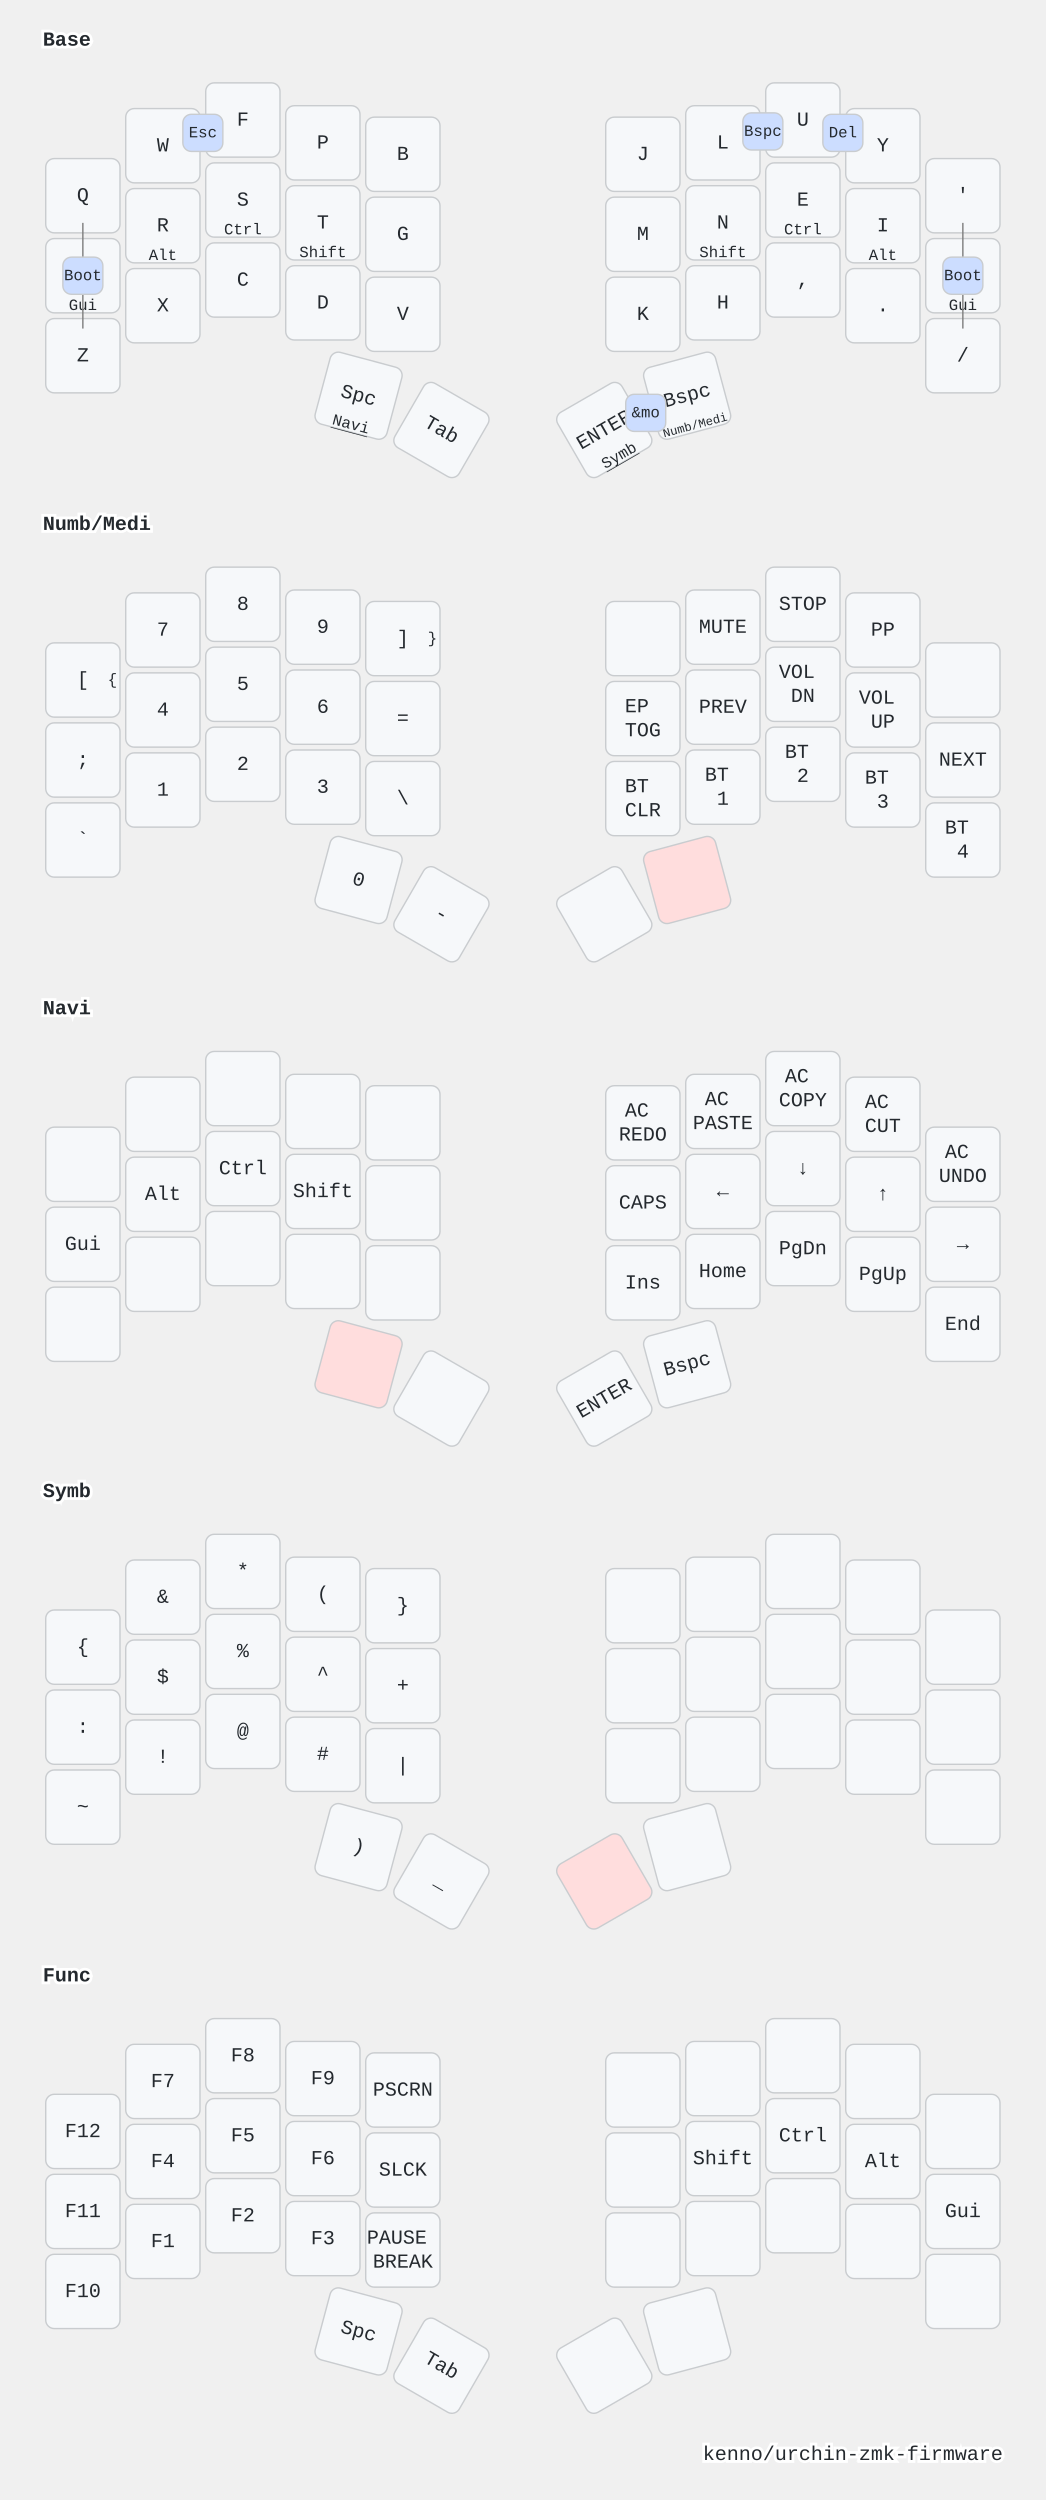
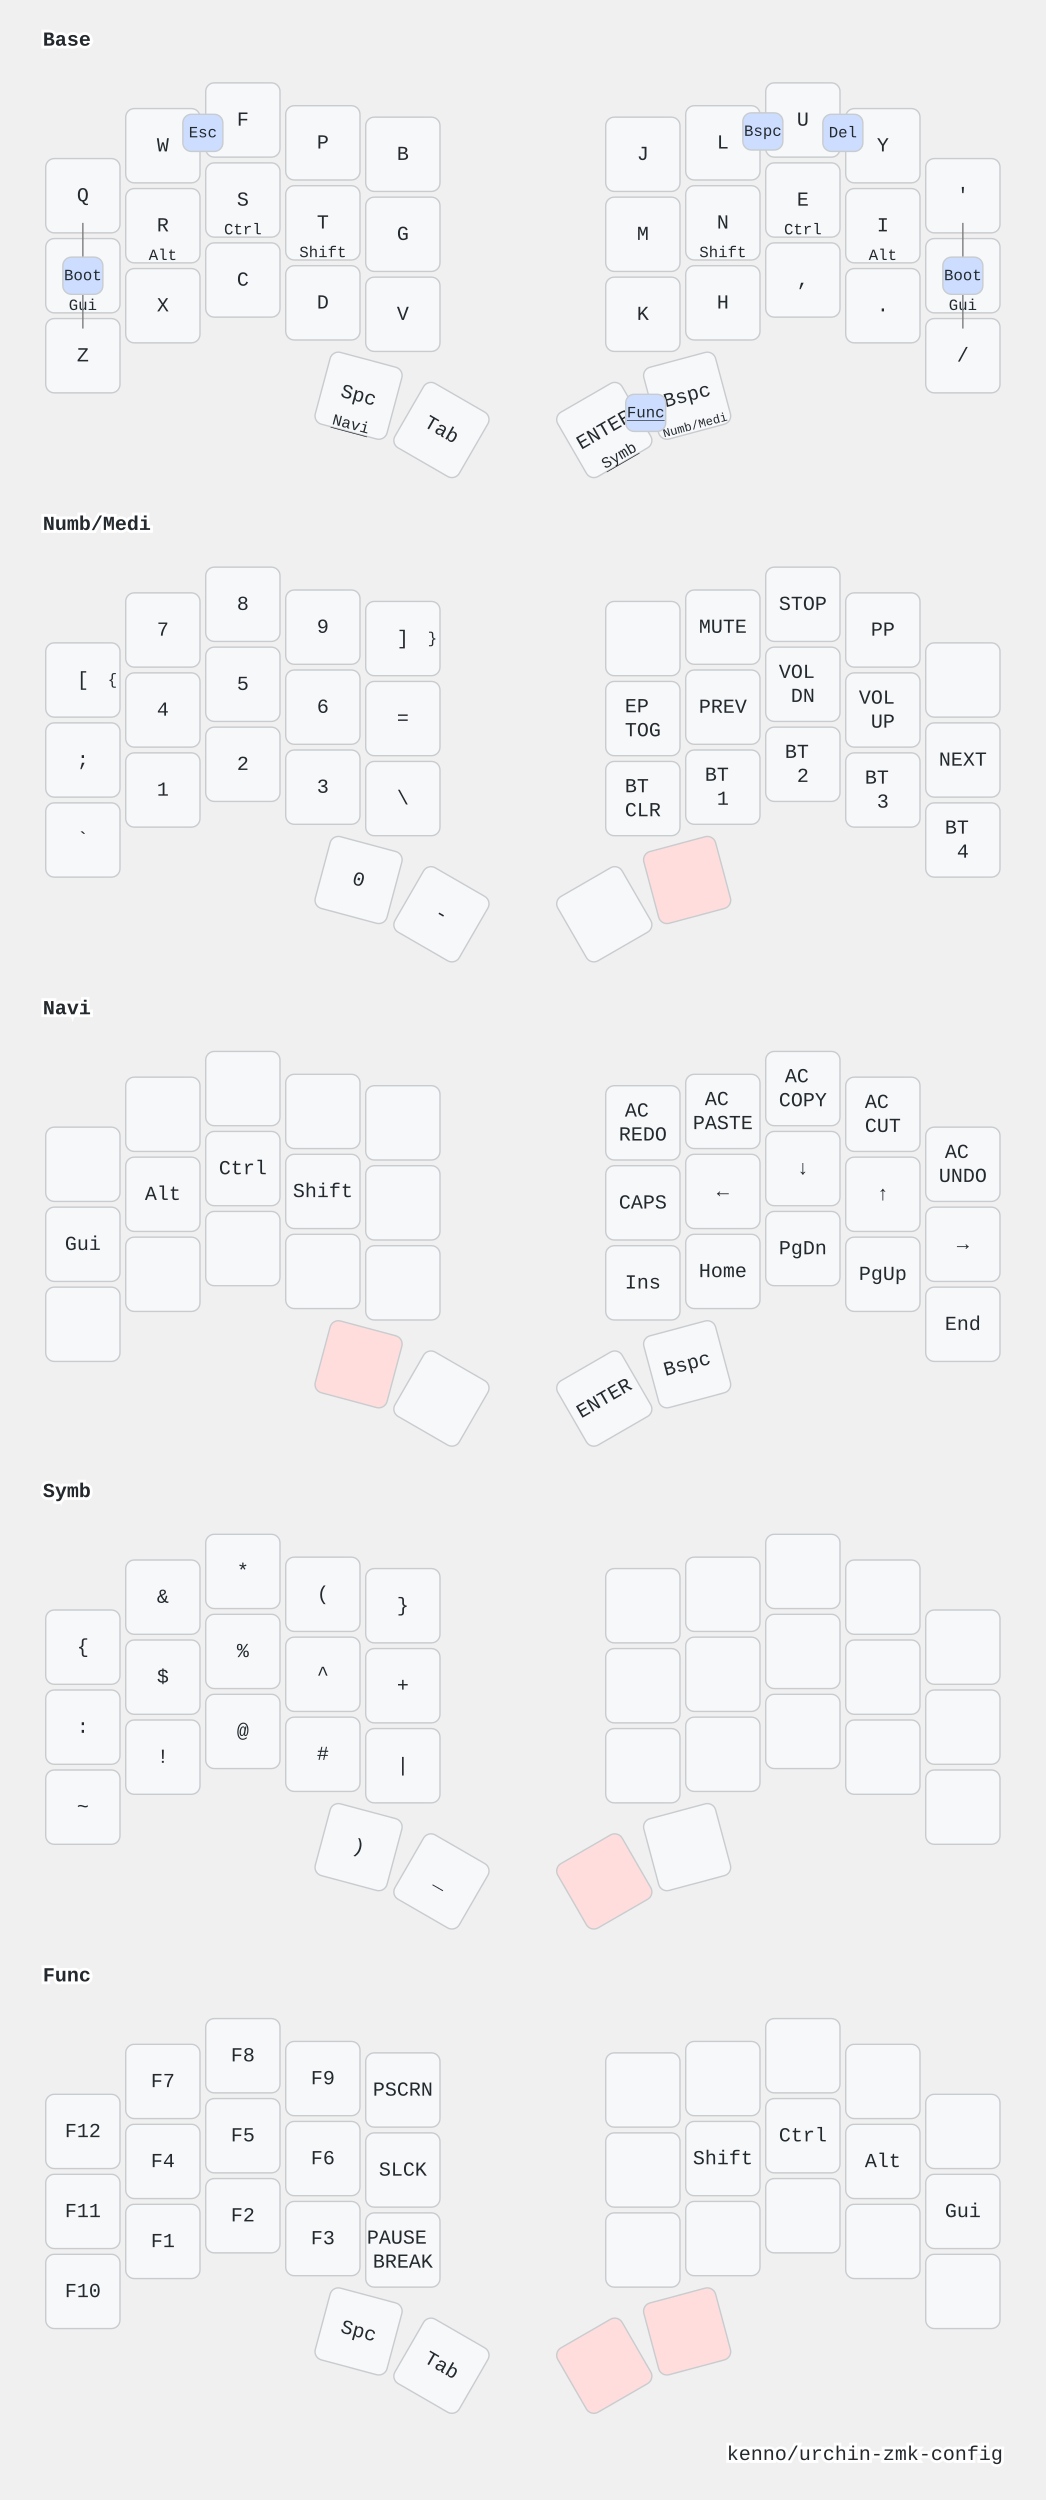
<svg xmlns="http://www.w3.org/2000/svg" width="732" height="1750" viewBox="0 0 732 1750" class="keymap">
  <style>/* inherit to force styles through use tags */
svg path {
    fill: inherit;
}

/* font and background color specifications */
svg.keymap {
    font-family: SFMono-Regular,Consolas,Liberation Mono,Menlo,monospace;
    font-size: 14px;
    font-kerning: normal;
    text-rendering: optimizeLegibility;
    fill: #24292e;
}

/* default key styling */
rect.key {
    fill: #f6f8fa;
}

rect.key, rect.combo {
    stroke: #c9cccf;
    stroke-width: 1;
}

/* default key side styling, only used is draw_key_sides is set */
rect.side {
    filter: brightness(90%);
}

/* color accent for combo boxes */
rect.combo, rect.combo-separate {
    fill: #cdf;
}

/* color accent for held keys */
rect.held, rect.combo.held {
    fill: #fdd;
}

/* color accent for ghost (optional) keys */
rect.ghost, rect.combo.ghost {
    stroke-dasharray: 4, 4;
    stroke-width: 2;
}

text {
    text-anchor: middle;
    dominant-baseline: middle;
}

/* styling for layer labels */
text.label {
    font-weight: bold;
    text-anchor: start;
    stroke: white;
    stroke-width: 4;
    paint-order: stroke;
}

/* styling for optional footer */
text.footer {
    text-anchor: end;
    dominant-baseline: auto;
    stroke: white;
    stroke-width: 4;
    paint-order: stroke;
}

/* styling for combo tap, and key non-tap label text */
text.combo, text.hold, text.shifted, text.left, text.right {
    font-size: 11px;
}

text.hold {
    text-anchor: middle;
    dominant-baseline: auto;
}

text.shifted {
    text-anchor: middle;
    dominant-baseline: hanging;
}

text.left {
    text-anchor: start;
}

text.right {
    text-anchor: end;
}

text.layer-activator {
    text-decoration: underline;
}

/* styling for hold/shifted label text in combo box */
text.combo.hold, text.combo.shifted, text.combo.left, text.combo.right {
    font-size: 8px;
}

/* lighter symbol for transparent keys */
text.trans {
    fill: #7b7e81;
}

/* styling for combo dendrons */
path.combo {
    stroke-width: 1;
    stroke: gray;
    fill: none;
}

/* Start Tabler Icons Cleanup */
/* cannot use height/width with glyphs */
.icon-tabler &gt; path {
    fill: inherit;
    stroke: inherit;
    stroke-width: 2;
}
/* hide tabler's default box */
.icon-tabler &gt; path[stroke="none"][fill="none"] {
    visibility: hidden;
}
/* End Tabler Icons Cleanup */

@media (prefers-color-scheme: dark) {
svg.keymap { fill: #d1d6db; }
rect.key { fill: #3f4750; }
rect.key, rect.combo { stroke: #60666c; }
rect.combo, rect.combo-separate { fill: #1f3d7a; }
rect.held, rect.combo.held { fill: #854747; }
text.label, text.footer { stroke: black; }
text.trans { fill: #7e8184; }
path.combo { stroke: #7f7f7f; }

}</style>
  <g transform="translate(30, 0)" class="layer-Base">
    <text x="0" y="28" class="label" id="Base">Base</text>
    <g transform="translate(0, 56)">
      <g transform="translate(28, 81)" class="key keypos-0">
        <rect rx="6" ry="6" x="-26" y="-26" width="52" height="52" class="key" />
        <text x="0" y="0" class="key tap">Q</text>
      </g>
      <g transform="translate(84, 46)" class="key keypos-1">
        <rect rx="6" ry="6" x="-26" y="-26" width="52" height="52" class="key" />
        <text x="0" y="0" class="key tap">W</text>
      </g>
      <g transform="translate(140, 28)" class="key keypos-2">
        <rect rx="6" ry="6" x="-26" y="-26" width="52" height="52" class="key" />
        <text x="0" y="0" class="key tap">F</text>
      </g>
      <g transform="translate(196, 44)" class="key keypos-3">
        <rect rx="6" ry="6" x="-26" y="-26" width="52" height="52" class="key" />
        <text x="0" y="0" class="key tap">P</text>
      </g>
      <g transform="translate(252, 52)" class="key keypos-4">
        <rect rx="6" ry="6" x="-26" y="-26" width="52" height="52" class="key" />
        <text x="0" y="0" class="key tap">B</text>
      </g>
      <g transform="translate(420, 52)" class="key keypos-5">
        <rect rx="6" ry="6" x="-26" y="-26" width="52" height="52" class="key" />
        <text x="0" y="0" class="key tap">J</text>
      </g>
      <g transform="translate(476, 44)" class="key keypos-6">
        <rect rx="6" ry="6" x="-26" y="-26" width="52" height="52" class="key" />
        <text x="0" y="0" class="key tap">L</text>
      </g>
      <g transform="translate(532, 28)" class="key keypos-7">
        <rect rx="6" ry="6" x="-26" y="-26" width="52" height="52" class="key" />
        <text x="0" y="0" class="key tap">U</text>
      </g>
      <g transform="translate(588, 46)" class="key keypos-8">
        <rect rx="6" ry="6" x="-26" y="-26" width="52" height="52" class="key" />
        <text x="0" y="0" class="key tap">Y</text>
      </g>
      <g transform="translate(644, 81)" class="key keypos-9">
        <rect rx="6" ry="6" x="-26" y="-26" width="52" height="52" class="key" />
        <text x="0" y="0" class="key tap">'</text>
      </g>
      <g transform="translate(28, 137)" class="key keypos-10">
        <rect rx="6" ry="6" x="-26" y="-26" width="52" height="52" class="key" />
        <text x="0" y="0" class="key tap">A</text>
        <text x="0" y="24" class="key hold">Gui</text>
      </g>
      <g transform="translate(84, 102)" class="key keypos-11">
        <rect rx="6" ry="6" x="-26" y="-26" width="52" height="52" class="key" />
        <text x="0" y="0" class="key tap">R</text>
        <text x="0" y="24" class="key hold">Alt</text>
      </g>
      <g transform="translate(140, 84)" class="key keypos-12">
        <rect rx="6" ry="6" x="-26" y="-26" width="52" height="52" class="key" />
        <text x="0" y="0" class="key tap">S</text>
        <text x="0" y="24" class="key hold">Ctrl</text>
      </g>
      <g transform="translate(196, 100)" class="key keypos-13">
        <rect rx="6" ry="6" x="-26" y="-26" width="52" height="52" class="key" />
        <text x="0" y="0" class="key tap">T</text>
        <text x="0" y="24" class="key hold">Shift</text>
      </g>
      <g transform="translate(252, 108)" class="key keypos-14">
        <rect rx="6" ry="6" x="-26" y="-26" width="52" height="52" class="key" />
        <text x="0" y="0" class="key tap">G</text>
      </g>
      <g transform="translate(420, 108)" class="key keypos-15">
        <rect rx="6" ry="6" x="-26" y="-26" width="52" height="52" class="key" />
        <text x="0" y="0" class="key tap">M</text>
      </g>
      <g transform="translate(476, 100)" class="key keypos-16">
        <rect rx="6" ry="6" x="-26" y="-26" width="52" height="52" class="key" />
        <text x="0" y="0" class="key tap">N</text>
        <text x="0" y="24" class="key hold">Shift</text>
      </g>
      <g transform="translate(532, 84)" class="key keypos-17">
        <rect rx="6" ry="6" x="-26" y="-26" width="52" height="52" class="key" />
        <text x="0" y="0" class="key tap">E</text>
        <text x="0" y="24" class="key hold">Ctrl</text>
      </g>
      <g transform="translate(588, 102)" class="key keypos-18">
        <rect rx="6" ry="6" x="-26" y="-26" width="52" height="52" class="key" />
        <text x="0" y="0" class="key tap">I</text>
        <text x="0" y="24" class="key hold">Alt</text>
      </g>
      <g transform="translate(644, 137)" class="key keypos-19">
        <rect rx="6" ry="6" x="-26" y="-26" width="52" height="52" class="key" />
        <text x="0" y="0" class="key tap">O</text>
        <text x="0" y="24" class="key hold">Gui</text>
      </g>
      <g transform="translate(28, 193)" class="key keypos-20">
        <rect rx="6" ry="6" x="-26" y="-26" width="52" height="52" class="key" />
        <text x="0" y="0" class="key tap">Z</text>
      </g>
      <g transform="translate(84, 158)" class="key keypos-21">
        <rect rx="6" ry="6" x="-26" y="-26" width="52" height="52" class="key" />
        <text x="0" y="0" class="key tap">X</text>
      </g>
      <g transform="translate(140, 140)" class="key keypos-22">
        <rect rx="6" ry="6" x="-26" y="-26" width="52" height="52" class="key" />
        <text x="0" y="0" class="key tap">C</text>
      </g>
      <g transform="translate(196, 156)" class="key keypos-23">
        <rect rx="6" ry="6" x="-26" y="-26" width="52" height="52" class="key" />
        <text x="0" y="0" class="key tap">D</text>
      </g>
      <g transform="translate(252, 164)" class="key keypos-24">
        <rect rx="6" ry="6" x="-26" y="-26" width="52" height="52" class="key" />
        <text x="0" y="0" class="key tap">V</text>
      </g>
      <g transform="translate(420, 164)" class="key keypos-25">
        <rect rx="6" ry="6" x="-26" y="-26" width="52" height="52" class="key" />
        <text x="0" y="0" class="key tap">K</text>
      </g>
      <g transform="translate(476, 156)" class="key keypos-26">
        <rect rx="6" ry="6" x="-26" y="-26" width="52" height="52" class="key" />
        <text x="0" y="0" class="key tap">H</text>
      </g>
      <g transform="translate(532, 140)" class="key keypos-27">
        <rect rx="6" ry="6" x="-26" y="-26" width="52" height="52" class="key" />
        <text x="0" y="0" class="key tap">,</text>
      </g>
      <g transform="translate(588, 158)" class="key keypos-28">
        <rect rx="6" ry="6" x="-26" y="-26" width="52" height="52" class="key" />
        <text x="0" y="0" class="key tap">.</text>
      </g>
      <g transform="translate(644, 193)" class="key keypos-29">
        <rect rx="6" ry="6" x="-26" y="-26" width="52" height="52" class="key" />
        <text x="0" y="0" class="key tap">/</text>
      </g>
      <g transform="translate(221, 221) rotate(15.0)" class="key keypos-30">
        <rect rx="6" ry="6" x="-26" y="-26" width="52" height="52" class="key" />
        <text x="0" y="0" class="key tap">Spc</text>
        <a href="#Navi">
          <text x="0" y="24" class="key hold layer-activator">Navi</text>
        </a>
      </g>
      <g transform="translate(279, 245) rotate(30.0)" class="key keypos-31">
        <rect rx="6" ry="6" x="-26" y="-26" width="52" height="52" class="key" />
        <text x="0" y="0" class="key tap">Tab</text>
      </g>
      <g transform="translate(393, 245) rotate(-30.0)" class="key keypos-32">
        <rect rx="6" ry="6" x="-26" y="-26" width="52" height="52" class="key" />
        <text x="0" y="0" class="key tap">ENTER</text>
        <a href="#Symb">
          <text x="0" y="24" class="key hold layer-activator">Symb</text>
        </a>
      </g>
      <g transform="translate(451, 221) rotate(-15.0)" class="key keypos-33">
        <rect rx="6" ry="6" x="-26" y="-26" width="52" height="52" class="key" />
        <text x="0" y="0" class="key tap">Bspc</text>
        <a href="#NumbMedi">
          <text x="0" y="24" class="key hold layer-activator">
            <tspan style="font-size: 78%">Numb/Medi</tspan>
          </text>
        </a>
      </g>
      <g class="combo combopos-0">
        <rect rx="6" ry="6" x="98" y="24" width="28" height="26" class="combo" />
        <text x="112" y="37" class="combo tap">Esc</text>
      </g>
      <g class="combo combopos-1">
        <rect rx="6" ry="6" x="490" y="23" width="28" height="26" class="combo" />
        <text x="504" y="36" class="combo tap">Bspc</text>
      </g>
      <g class="combo combopos-2">
        <rect rx="6" ry="6" x="546" y="24" width="28" height="26" class="combo" />
        <text x="560" y="37" class="combo tap">Del</text>
      </g>
      <g class="combo combopos-3">
        <path d="M28,137 l0,-37" class="combo" />
        <path d="M28,137 l0,37" class="combo" />
        <rect rx="6" ry="6" x="14" y="124" width="28" height="26" class="combo" />
        <text x="28" y="137" class="combo tap">Boot</text>
      </g>
      <g class="combo combopos-4">
        <path d="M644,137 l0,-37" class="combo" />
        <path d="M644,137 l0,37" class="combo" />
        <rect rx="6" ry="6" x="630" y="124" width="28" height="26" class="combo" />
        <text x="644" y="137" class="combo tap">Boot</text>
      </g>
      <g class="combo combopos-5">
        <rect rx="6" ry="6" x="408" y="220" width="28" height="26" class="combo" />
-         <text x="422" y="233" class="combo tap">&amp;mo</text>
+         <a href="#Func">
+           <text x="422" y="233" class="combo tap layer-activator">Func</text>
+         </a>
      </g>
    </g>
  </g>
  <g transform="translate(30, 339)" class="layer-Numb/Medi">
    <text x="0" y="28" class="label" id="NumbMedi">Numb/Medi</text>
    <g transform="translate(0, 56)">
      <g transform="translate(28, 81)" class="key keypos-0">
        <rect rx="6" ry="6" x="-26" y="-26" width="52" height="52" class="key" />
        <text x="0" y="0" class="key tap">[</text>
        <text x="24" y="0" class="key right">{</text>
      </g>
      <g transform="translate(84, 46)" class="key keypos-1">
        <rect rx="6" ry="6" x="-26" y="-26" width="52" height="52" class="key" />
        <text x="0" y="0" class="key tap">7</text>
      </g>
      <g transform="translate(140, 28)" class="key keypos-2">
        <rect rx="6" ry="6" x="-26" y="-26" width="52" height="52" class="key" />
        <text x="0" y="0" class="key tap">8</text>
      </g>
      <g transform="translate(196, 44)" class="key keypos-3">
        <rect rx="6" ry="6" x="-26" y="-26" width="52" height="52" class="key" />
        <text x="0" y="0" class="key tap">9</text>
      </g>
      <g transform="translate(252, 52)" class="key keypos-4">
        <rect rx="6" ry="6" x="-26" y="-26" width="52" height="52" class="key" />
        <text x="0" y="0" class="key tap">]</text>
        <text x="24" y="0" class="key right">}</text>
      </g>
      <g transform="translate(420, 52)" class="key trans keypos-5">
        <rect rx="6" ry="6" x="-26" y="-26" width="52" height="52" class="key trans" />
      </g>
      <g transform="translate(476, 44)" class="key keypos-6">
        <rect rx="6" ry="6" x="-26" y="-26" width="52" height="52" class="key" />
        <text x="0" y="0" class="key tap">MUTE</text>
      </g>
      <g transform="translate(532, 28)" class="key keypos-7">
        <rect rx="6" ry="6" x="-26" y="-26" width="52" height="52" class="key" />
        <text x="0" y="0" class="key tap">STOP</text>
      </g>
      <g transform="translate(588, 46)" class="key keypos-8">
        <rect rx="6" ry="6" x="-26" y="-26" width="52" height="52" class="key" />
        <text x="0" y="0" class="key tap">PP</text>
      </g>
      <g transform="translate(644, 81)" class="key trans keypos-9">
        <rect rx="6" ry="6" x="-26" y="-26" width="52" height="52" class="key trans" />
      </g>
      <g transform="translate(28, 137)" class="key keypos-10">
        <rect rx="6" ry="6" x="-26" y="-26" width="52" height="52" class="key" />
        <text x="0" y="0" class="key tap">;</text>
      </g>
      <g transform="translate(84, 102)" class="key keypos-11">
        <rect rx="6" ry="6" x="-26" y="-26" width="52" height="52" class="key" />
        <text x="0" y="0" class="key tap">4</text>
      </g>
      <g transform="translate(140, 84)" class="key keypos-12">
        <rect rx="6" ry="6" x="-26" y="-26" width="52" height="52" class="key" />
        <text x="0" y="0" class="key tap">5</text>
      </g>
      <g transform="translate(196, 100)" class="key keypos-13">
        <rect rx="6" ry="6" x="-26" y="-26" width="52" height="52" class="key" />
        <text x="0" y="0" class="key tap">6</text>
      </g>
      <g transform="translate(252, 108)" class="key keypos-14">
        <rect rx="6" ry="6" x="-26" y="-26" width="52" height="52" class="key" />
        <text x="0" y="0" class="key tap">=</text>
      </g>
      <g transform="translate(420, 108)" class="key keypos-15">
        <rect rx="6" ry="6" x="-26" y="-26" width="52" height="52" class="key" />
        <text x="0" y="0" class="key tap">
          <tspan x="0" dy="-0.6em">EP</tspan>
          <tspan x="0" dy="1.2em">TOG</tspan>
        </text>
      </g>
      <g transform="translate(476, 100)" class="key keypos-16">
        <rect rx="6" ry="6" x="-26" y="-26" width="52" height="52" class="key" />
        <text x="0" y="0" class="key tap">PREV</text>
      </g>
      <g transform="translate(532, 84)" class="key keypos-17">
        <rect rx="6" ry="6" x="-26" y="-26" width="52" height="52" class="key" />
        <text x="0" y="0" class="key tap">
          <tspan x="0" dy="-0.6em">VOL</tspan>
          <tspan x="0" dy="1.2em">DN</tspan>
        </text>
      </g>
      <g transform="translate(588, 102)" class="key keypos-18">
        <rect rx="6" ry="6" x="-26" y="-26" width="52" height="52" class="key" />
        <text x="0" y="0" class="key tap">
          <tspan x="0" dy="-0.6em">VOL</tspan>
          <tspan x="0" dy="1.2em">UP</tspan>
        </text>
      </g>
      <g transform="translate(644, 137)" class="key keypos-19">
        <rect rx="6" ry="6" x="-26" y="-26" width="52" height="52" class="key" />
        <text x="0" y="0" class="key tap">NEXT</text>
      </g>
      <g transform="translate(28, 193)" class="key keypos-20">
        <rect rx="6" ry="6" x="-26" y="-26" width="52" height="52" class="key" />
        <text x="0" y="0" class="key tap">`</text>
      </g>
      <g transform="translate(84, 158)" class="key keypos-21">
        <rect rx="6" ry="6" x="-26" y="-26" width="52" height="52" class="key" />
        <text x="0" y="0" class="key tap">1</text>
      </g>
      <g transform="translate(140, 140)" class="key keypos-22">
        <rect rx="6" ry="6" x="-26" y="-26" width="52" height="52" class="key" />
        <text x="0" y="0" class="key tap">2</text>
      </g>
      <g transform="translate(196, 156)" class="key keypos-23">
        <rect rx="6" ry="6" x="-26" y="-26" width="52" height="52" class="key" />
        <text x="0" y="0" class="key tap">3</text>
      </g>
      <g transform="translate(252, 164)" class="key keypos-24">
        <rect rx="6" ry="6" x="-26" y="-26" width="52" height="52" class="key" />
        <text x="0" y="0" class="key tap">\</text>
      </g>
      <g transform="translate(420, 164)" class="key keypos-25">
        <rect rx="6" ry="6" x="-26" y="-26" width="52" height="52" class="key" />
        <text x="0" y="0" class="key tap">
          <tspan x="0" dy="-0.6em">BT</tspan>
          <tspan x="0" dy="1.2em">CLR</tspan>
        </text>
      </g>
      <g transform="translate(476, 156)" class="key keypos-26">
        <rect rx="6" ry="6" x="-26" y="-26" width="52" height="52" class="key" />
        <text x="0" y="0" class="key tap">
          <tspan x="0" dy="-0.6em">BT</tspan>
          <tspan x="0" dy="1.2em">1</tspan>
        </text>
      </g>
      <g transform="translate(532, 140)" class="key keypos-27">
        <rect rx="6" ry="6" x="-26" y="-26" width="52" height="52" class="key" />
        <text x="0" y="0" class="key tap">
          <tspan x="0" dy="-0.6em">BT</tspan>
          <tspan x="0" dy="1.2em">2</tspan>
        </text>
      </g>
      <g transform="translate(588, 158)" class="key keypos-28">
        <rect rx="6" ry="6" x="-26" y="-26" width="52" height="52" class="key" />
        <text x="0" y="0" class="key tap">
          <tspan x="0" dy="-0.6em">BT</tspan>
          <tspan x="0" dy="1.2em">3</tspan>
        </text>
      </g>
      <g transform="translate(644, 193)" class="key keypos-29">
        <rect rx="6" ry="6" x="-26" y="-26" width="52" height="52" class="key" />
        <text x="0" y="0" class="key tap">
          <tspan x="0" dy="-0.6em">BT</tspan>
          <tspan x="0" dy="1.2em">4</tspan>
        </text>
      </g>
      <g transform="translate(221, 221) rotate(15.0)" class="key keypos-30">
        <rect rx="6" ry="6" x="-26" y="-26" width="52" height="52" class="key" />
        <text x="0" y="0" class="key tap">0</text>
      </g>
      <g transform="translate(279, 245) rotate(30.0)" class="key keypos-31">
        <rect rx="6" ry="6" x="-26" y="-26" width="52" height="52" class="key" />
        <text x="0" y="0" class="key tap">-</text>
      </g>
      <g transform="translate(393, 245) rotate(-30.0)" class="key trans keypos-32">
        <rect rx="6" ry="6" x="-26" y="-26" width="52" height="52" class="key trans" />
      </g>
      <g transform="translate(451, 221) rotate(-15.0)" class="key held keypos-33">
        <rect rx="6" ry="6" x="-26" y="-26" width="52" height="52" class="key held" />
      </g>
    </g>
  </g>
  <g transform="translate(30, 678)" class="layer-Navi">
    <text x="0" y="28" class="label" id="Navi">Navi</text>
    <g transform="translate(0, 56)">
      <g transform="translate(28, 81)" class="key trans keypos-0">
        <rect rx="6" ry="6" x="-26" y="-26" width="52" height="52" class="key trans" />
      </g>
      <g transform="translate(84, 46)" class="key trans keypos-1">
        <rect rx="6" ry="6" x="-26" y="-26" width="52" height="52" class="key trans" />
      </g>
      <g transform="translate(140, 28)" class="key trans keypos-2">
        <rect rx="6" ry="6" x="-26" y="-26" width="52" height="52" class="key trans" />
      </g>
      <g transform="translate(196, 44)" class="key trans keypos-3">
        <rect rx="6" ry="6" x="-26" y="-26" width="52" height="52" class="key trans" />
      </g>
      <g transform="translate(252, 52)" class="key trans keypos-4">
        <rect rx="6" ry="6" x="-26" y="-26" width="52" height="52" class="key trans" />
      </g>
      <g transform="translate(420, 52)" class="key keypos-5">
        <rect rx="6" ry="6" x="-26" y="-26" width="52" height="52" class="key" />
        <text x="0" y="0" class="key tap">
          <tspan x="0" dy="-0.6em">AC</tspan>
          <tspan x="0" dy="1.2em">REDO</tspan>
        </text>
      </g>
      <g transform="translate(476, 44)" class="key keypos-6">
        <rect rx="6" ry="6" x="-26" y="-26" width="52" height="52" class="key" />
        <text x="0" y="0" class="key tap">
          <tspan x="0" dy="-0.6em">AC</tspan>
          <tspan x="0" dy="1.2em">PASTE</tspan>
        </text>
      </g>
      <g transform="translate(532, 28)" class="key keypos-7">
        <rect rx="6" ry="6" x="-26" y="-26" width="52" height="52" class="key" />
        <text x="0" y="0" class="key tap">
          <tspan x="0" dy="-0.6em">AC</tspan>
          <tspan x="0" dy="1.2em">COPY</tspan>
        </text>
      </g>
      <g transform="translate(588, 46)" class="key keypos-8">
        <rect rx="6" ry="6" x="-26" y="-26" width="52" height="52" class="key" />
        <text x="0" y="0" class="key tap">
          <tspan x="0" dy="-0.6em">AC</tspan>
          <tspan x="0" dy="1.2em">CUT</tspan>
        </text>
      </g>
      <g transform="translate(644, 81)" class="key keypos-9">
        <rect rx="6" ry="6" x="-26" y="-26" width="52" height="52" class="key" />
        <text x="0" y="0" class="key tap">
          <tspan x="0" dy="-0.6em">AC</tspan>
          <tspan x="0" dy="1.2em">UNDO</tspan>
        </text>
      </g>
      <g transform="translate(28, 137)" class="key keypos-10">
        <rect rx="6" ry="6" x="-26" y="-26" width="52" height="52" class="key" />
        <text x="0" y="0" class="key tap">Gui</text>
      </g>
      <g transform="translate(84, 102)" class="key keypos-11">
        <rect rx="6" ry="6" x="-26" y="-26" width="52" height="52" class="key" />
        <text x="0" y="0" class="key tap">Alt</text>
      </g>
      <g transform="translate(140, 84)" class="key keypos-12">
        <rect rx="6" ry="6" x="-26" y="-26" width="52" height="52" class="key" />
        <text x="0" y="0" class="key tap">Ctrl</text>
      </g>
      <g transform="translate(196, 100)" class="key keypos-13">
        <rect rx="6" ry="6" x="-26" y="-26" width="52" height="52" class="key" />
        <text x="0" y="0" class="key tap">Shift</text>
      </g>
      <g transform="translate(252, 108)" class="key trans keypos-14">
        <rect rx="6" ry="6" x="-26" y="-26" width="52" height="52" class="key trans" />
      </g>
      <g transform="translate(420, 108)" class="key keypos-15">
        <rect rx="6" ry="6" x="-26" y="-26" width="52" height="52" class="key" />
        <text x="0" y="0" class="key tap">CAPS</text>
      </g>
      <g transform="translate(476, 100)" class="key keypos-16">
        <rect rx="6" ry="6" x="-26" y="-26" width="52" height="52" class="key" />
        <text x="0" y="0" class="key tap">←</text>
      </g>
      <g transform="translate(532, 84)" class="key keypos-17">
        <rect rx="6" ry="6" x="-26" y="-26" width="52" height="52" class="key" />
        <text x="0" y="0" class="key tap">↓</text>
      </g>
      <g transform="translate(588, 102)" class="key keypos-18">
        <rect rx="6" ry="6" x="-26" y="-26" width="52" height="52" class="key" />
        <text x="0" y="0" class="key tap">↑</text>
      </g>
      <g transform="translate(644, 137)" class="key keypos-19">
        <rect rx="6" ry="6" x="-26" y="-26" width="52" height="52" class="key" />
        <text x="0" y="0" class="key tap">→</text>
      </g>
      <g transform="translate(28, 193)" class="key trans keypos-20">
        <rect rx="6" ry="6" x="-26" y="-26" width="52" height="52" class="key trans" />
      </g>
      <g transform="translate(84, 158)" class="key trans keypos-21">
        <rect rx="6" ry="6" x="-26" y="-26" width="52" height="52" class="key trans" />
      </g>
      <g transform="translate(140, 140)" class="key trans keypos-22">
        <rect rx="6" ry="6" x="-26" y="-26" width="52" height="52" class="key trans" />
      </g>
      <g transform="translate(196, 156)" class="key trans keypos-23">
        <rect rx="6" ry="6" x="-26" y="-26" width="52" height="52" class="key trans" />
      </g>
      <g transform="translate(252, 164)" class="key trans keypos-24">
        <rect rx="6" ry="6" x="-26" y="-26" width="52" height="52" class="key trans" />
      </g>
      <g transform="translate(420, 164)" class="key keypos-25">
        <rect rx="6" ry="6" x="-26" y="-26" width="52" height="52" class="key" />
        <text x="0" y="0" class="key tap">Ins</text>
      </g>
      <g transform="translate(476, 156)" class="key keypos-26">
        <rect rx="6" ry="6" x="-26" y="-26" width="52" height="52" class="key" />
        <text x="0" y="0" class="key tap">Home</text>
      </g>
      <g transform="translate(532, 140)" class="key keypos-27">
        <rect rx="6" ry="6" x="-26" y="-26" width="52" height="52" class="key" />
        <text x="0" y="0" class="key tap">PgDn</text>
      </g>
      <g transform="translate(588, 158)" class="key keypos-28">
        <rect rx="6" ry="6" x="-26" y="-26" width="52" height="52" class="key" />
        <text x="0" y="0" class="key tap">PgUp</text>
      </g>
      <g transform="translate(644, 193)" class="key keypos-29">
        <rect rx="6" ry="6" x="-26" y="-26" width="52" height="52" class="key" />
        <text x="0" y="0" class="key tap">End</text>
      </g>
      <g transform="translate(221, 221) rotate(15.0)" class="key held keypos-30">
        <rect rx="6" ry="6" x="-26" y="-26" width="52" height="52" class="key held" />
      </g>
      <g transform="translate(279, 245) rotate(30.0)" class="key trans keypos-31">
        <rect rx="6" ry="6" x="-26" y="-26" width="52" height="52" class="key trans" />
      </g>
      <g transform="translate(393, 245) rotate(-30.0)" class="key keypos-32">
        <rect rx="6" ry="6" x="-26" y="-26" width="52" height="52" class="key" />
        <text x="0" y="0" class="key tap">ENTER</text>
      </g>
      <g transform="translate(451, 221) rotate(-15.0)" class="key keypos-33">
        <rect rx="6" ry="6" x="-26" y="-26" width="52" height="52" class="key" />
        <text x="0" y="0" class="key tap">Bspc</text>
      </g>
    </g>
  </g>
  <g transform="translate(30, 1016)" class="layer-Symb">
    <text x="0" y="28" class="label" id="Symb">Symb</text>
    <g transform="translate(0, 56)">
      <g transform="translate(28, 81)" class="key keypos-0">
        <rect rx="6" ry="6" x="-26" y="-26" width="52" height="52" class="key" />
        <text x="0" y="0" class="key tap">{</text>
      </g>
      <g transform="translate(84, 46)" class="key keypos-1">
        <rect rx="6" ry="6" x="-26" y="-26" width="52" height="52" class="key" />
        <text x="0" y="0" class="key tap">&amp;</text>
      </g>
      <g transform="translate(140, 28)" class="key keypos-2">
        <rect rx="6" ry="6" x="-26" y="-26" width="52" height="52" class="key" />
        <text x="0" y="0" class="key tap">*</text>
      </g>
      <g transform="translate(196, 44)" class="key keypos-3">
        <rect rx="6" ry="6" x="-26" y="-26" width="52" height="52" class="key" />
        <text x="0" y="0" class="key tap">(</text>
      </g>
      <g transform="translate(252, 52)" class="key keypos-4">
        <rect rx="6" ry="6" x="-26" y="-26" width="52" height="52" class="key" />
        <text x="0" y="0" class="key tap">}</text>
      </g>
      <g transform="translate(420, 52)" class="key trans keypos-5">
        <rect rx="6" ry="6" x="-26" y="-26" width="52" height="52" class="key trans" />
      </g>
      <g transform="translate(476, 44)" class="key trans keypos-6">
        <rect rx="6" ry="6" x="-26" y="-26" width="52" height="52" class="key trans" />
      </g>
      <g transform="translate(532, 28)" class="key trans keypos-7">
        <rect rx="6" ry="6" x="-26" y="-26" width="52" height="52" class="key trans" />
      </g>
      <g transform="translate(588, 46)" class="key trans keypos-8">
        <rect rx="6" ry="6" x="-26" y="-26" width="52" height="52" class="key trans" />
      </g>
      <g transform="translate(644, 81)" class="key trans keypos-9">
        <rect rx="6" ry="6" x="-26" y="-26" width="52" height="52" class="key trans" />
      </g>
      <g transform="translate(28, 137)" class="key keypos-10">
        <rect rx="6" ry="6" x="-26" y="-26" width="52" height="52" class="key" />
        <text x="0" y="0" class="key tap">:</text>
      </g>
      <g transform="translate(84, 102)" class="key keypos-11">
        <rect rx="6" ry="6" x="-26" y="-26" width="52" height="52" class="key" />
        <text x="0" y="0" class="key tap">$</text>
      </g>
      <g transform="translate(140, 84)" class="key keypos-12">
        <rect rx="6" ry="6" x="-26" y="-26" width="52" height="52" class="key" />
        <text x="0" y="0" class="key tap">%</text>
      </g>
      <g transform="translate(196, 100)" class="key keypos-13">
        <rect rx="6" ry="6" x="-26" y="-26" width="52" height="52" class="key" />
        <text x="0" y="0" class="key tap">^</text>
      </g>
      <g transform="translate(252, 108)" class="key keypos-14">
        <rect rx="6" ry="6" x="-26" y="-26" width="52" height="52" class="key" />
        <text x="0" y="0" class="key tap">+</text>
      </g>
      <g transform="translate(420, 108)" class="key trans keypos-15">
        <rect rx="6" ry="6" x="-26" y="-26" width="52" height="52" class="key trans" />
      </g>
      <g transform="translate(476, 100)" class="key trans keypos-16">
        <rect rx="6" ry="6" x="-26" y="-26" width="52" height="52" class="key trans" />
      </g>
      <g transform="translate(532, 84)" class="key trans keypos-17">
        <rect rx="6" ry="6" x="-26" y="-26" width="52" height="52" class="key trans" />
      </g>
      <g transform="translate(588, 102)" class="key trans keypos-18">
        <rect rx="6" ry="6" x="-26" y="-26" width="52" height="52" class="key trans" />
      </g>
      <g transform="translate(644, 137)" class="key trans keypos-19">
        <rect rx="6" ry="6" x="-26" y="-26" width="52" height="52" class="key trans" />
      </g>
      <g transform="translate(28, 193)" class="key keypos-20">
        <rect rx="6" ry="6" x="-26" y="-26" width="52" height="52" class="key" />
        <text x="0" y="0" class="key tap">~</text>
      </g>
      <g transform="translate(84, 158)" class="key keypos-21">
        <rect rx="6" ry="6" x="-26" y="-26" width="52" height="52" class="key" />
        <text x="0" y="0" class="key tap">!</text>
      </g>
      <g transform="translate(140, 140)" class="key keypos-22">
        <rect rx="6" ry="6" x="-26" y="-26" width="52" height="52" class="key" />
        <text x="0" y="0" class="key tap">@</text>
      </g>
      <g transform="translate(196, 156)" class="key keypos-23">
        <rect rx="6" ry="6" x="-26" y="-26" width="52" height="52" class="key" />
        <text x="0" y="0" class="key tap">#</text>
      </g>
      <g transform="translate(252, 164)" class="key keypos-24">
        <rect rx="6" ry="6" x="-26" y="-26" width="52" height="52" class="key" />
        <text x="0" y="0" class="key tap">|</text>
      </g>
      <g transform="translate(420, 164)" class="key trans keypos-25">
        <rect rx="6" ry="6" x="-26" y="-26" width="52" height="52" class="key trans" />
      </g>
      <g transform="translate(476, 156)" class="key trans keypos-26">
        <rect rx="6" ry="6" x="-26" y="-26" width="52" height="52" class="key trans" />
      </g>
      <g transform="translate(532, 140)" class="key trans keypos-27">
        <rect rx="6" ry="6" x="-26" y="-26" width="52" height="52" class="key trans" />
      </g>
      <g transform="translate(588, 158)" class="key trans keypos-28">
        <rect rx="6" ry="6" x="-26" y="-26" width="52" height="52" class="key trans" />
      </g>
      <g transform="translate(644, 193)" class="key trans keypos-29">
        <rect rx="6" ry="6" x="-26" y="-26" width="52" height="52" class="key trans" />
      </g>
      <g transform="translate(221, 221) rotate(15.0)" class="key keypos-30">
        <rect rx="6" ry="6" x="-26" y="-26" width="52" height="52" class="key" />
        <text x="0" y="0" class="key tap">)</text>
      </g>
      <g transform="translate(279, 245) rotate(30.0)" class="key keypos-31">
        <rect rx="6" ry="6" x="-26" y="-26" width="52" height="52" class="key" />
        <text x="0" y="0" class="key tap">_</text>
      </g>
      <g transform="translate(393, 245) rotate(-30.0)" class="key held keypos-32">
        <rect rx="6" ry="6" x="-26" y="-26" width="52" height="52" class="key held" />
      </g>
      <g transform="translate(451, 221) rotate(-15.0)" class="key trans keypos-33">
        <rect rx="6" ry="6" x="-26" y="-26" width="52" height="52" class="key trans" />
      </g>
    </g>
  </g>
  <g transform="translate(30, 1355)" class="layer-Func">
    <text x="0" y="28" class="label" id="Func">Func</text>
    <g transform="translate(0, 56)">
      <g transform="translate(28, 81)" class="key keypos-0">
        <rect rx="6" ry="6" x="-26" y="-26" width="52" height="52" class="key" />
        <text x="0" y="0" class="key tap">F12</text>
      </g>
      <g transform="translate(84, 46)" class="key keypos-1">
        <rect rx="6" ry="6" x="-26" y="-26" width="52" height="52" class="key" />
        <text x="0" y="0" class="key tap">F7</text>
      </g>
      <g transform="translate(140, 28)" class="key keypos-2">
        <rect rx="6" ry="6" x="-26" y="-26" width="52" height="52" class="key" />
        <text x="0" y="0" class="key tap">F8</text>
      </g>
      <g transform="translate(196, 44)" class="key keypos-3">
        <rect rx="6" ry="6" x="-26" y="-26" width="52" height="52" class="key" />
        <text x="0" y="0" class="key tap">F9</text>
      </g>
      <g transform="translate(252, 52)" class="key keypos-4">
        <rect rx="6" ry="6" x="-26" y="-26" width="52" height="52" class="key" />
        <text x="0" y="0" class="key tap">PSCRN</text>
      </g>
      <g transform="translate(420, 52)" class="key trans keypos-5">
        <rect rx="6" ry="6" x="-26" y="-26" width="52" height="52" class="key trans" />
      </g>
      <g transform="translate(476, 44)" class="key trans keypos-6">
        <rect rx="6" ry="6" x="-26" y="-26" width="52" height="52" class="key trans" />
      </g>
      <g transform="translate(532, 28)" class="key trans keypos-7">
        <rect rx="6" ry="6" x="-26" y="-26" width="52" height="52" class="key trans" />
      </g>
      <g transform="translate(588, 46)" class="key trans keypos-8">
        <rect rx="6" ry="6" x="-26" y="-26" width="52" height="52" class="key trans" />
      </g>
      <g transform="translate(644, 81)" class="key trans keypos-9">
        <rect rx="6" ry="6" x="-26" y="-26" width="52" height="52" class="key trans" />
      </g>
      <g transform="translate(28, 137)" class="key keypos-10">
        <rect rx="6" ry="6" x="-26" y="-26" width="52" height="52" class="key" />
        <text x="0" y="0" class="key tap">F11</text>
      </g>
      <g transform="translate(84, 102)" class="key keypos-11">
        <rect rx="6" ry="6" x="-26" y="-26" width="52" height="52" class="key" />
        <text x="0" y="0" class="key tap">F4</text>
      </g>
      <g transform="translate(140, 84)" class="key keypos-12">
        <rect rx="6" ry="6" x="-26" y="-26" width="52" height="52" class="key" />
        <text x="0" y="0" class="key tap">F5</text>
      </g>
      <g transform="translate(196, 100)" class="key keypos-13">
        <rect rx="6" ry="6" x="-26" y="-26" width="52" height="52" class="key" />
        <text x="0" y="0" class="key tap">F6</text>
      </g>
      <g transform="translate(252, 108)" class="key keypos-14">
        <rect rx="6" ry="6" x="-26" y="-26" width="52" height="52" class="key" />
        <text x="0" y="0" class="key tap">SLCK</text>
      </g>
      <g transform="translate(420, 108)" class="key trans keypos-15">
        <rect rx="6" ry="6" x="-26" y="-26" width="52" height="52" class="key trans" />
      </g>
      <g transform="translate(476, 100)" class="key keypos-16">
        <rect rx="6" ry="6" x="-26" y="-26" width="52" height="52" class="key" />
        <text x="0" y="0" class="key tap">Shift</text>
      </g>
      <g transform="translate(532, 84)" class="key keypos-17">
        <rect rx="6" ry="6" x="-26" y="-26" width="52" height="52" class="key" />
        <text x="0" y="0" class="key tap">Ctrl</text>
      </g>
      <g transform="translate(588, 102)" class="key keypos-18">
        <rect rx="6" ry="6" x="-26" y="-26" width="52" height="52" class="key" />
        <text x="0" y="0" class="key tap">Alt</text>
      </g>
      <g transform="translate(644, 137)" class="key keypos-19">
        <rect rx="6" ry="6" x="-26" y="-26" width="52" height="52" class="key" />
        <text x="0" y="0" class="key tap">Gui</text>
      </g>
      <g transform="translate(28, 193)" class="key keypos-20">
        <rect rx="6" ry="6" x="-26" y="-26" width="52" height="52" class="key" />
        <text x="0" y="0" class="key tap">F10</text>
      </g>
      <g transform="translate(84, 158)" class="key keypos-21">
        <rect rx="6" ry="6" x="-26" y="-26" width="52" height="52" class="key" />
        <text x="0" y="0" class="key tap">F1</text>
      </g>
      <g transform="translate(140, 140)" class="key keypos-22">
        <rect rx="6" ry="6" x="-26" y="-26" width="52" height="52" class="key" />
        <text x="0" y="0" class="key tap">F2</text>
      </g>
      <g transform="translate(196, 156)" class="key keypos-23">
        <rect rx="6" ry="6" x="-26" y="-26" width="52" height="52" class="key" />
        <text x="0" y="0" class="key tap">F3</text>
      </g>
      <g transform="translate(252, 164)" class="key keypos-24">
        <rect rx="6" ry="6" x="-26" y="-26" width="52" height="52" class="key" />
        <text x="0" y="0" class="key tap">
          <tspan x="0" dy="-0.6em">PAUSE</tspan>
          <tspan x="0" dy="1.2em">BREAK</tspan>
        </text>
      </g>
      <g transform="translate(420, 164)" class="key trans keypos-25">
        <rect rx="6" ry="6" x="-26" y="-26" width="52" height="52" class="key trans" />
      </g>
      <g transform="translate(476, 156)" class="key trans keypos-26">
        <rect rx="6" ry="6" x="-26" y="-26" width="52" height="52" class="key trans" />
      </g>
      <g transform="translate(532, 140)" class="key trans keypos-27">
        <rect rx="6" ry="6" x="-26" y="-26" width="52" height="52" class="key trans" />
      </g>
      <g transform="translate(588, 158)" class="key trans keypos-28">
        <rect rx="6" ry="6" x="-26" y="-26" width="52" height="52" class="key trans" />
      </g>
      <g transform="translate(644, 193)" class="key trans keypos-29">
        <rect rx="6" ry="6" x="-26" y="-26" width="52" height="52" class="key trans" />
      </g>
      <g transform="translate(221, 221) rotate(15.0)" class="key keypos-30">
        <rect rx="6" ry="6" x="-26" y="-26" width="52" height="52" class="key" />
        <text x="0" y="0" class="key tap">Spc</text>
      </g>
      <g transform="translate(279, 245) rotate(30.0)" class="key keypos-31">
        <rect rx="6" ry="6" x="-26" y="-26" width="52" height="52" class="key" />
        <text x="0" y="0" class="key tap">Tab</text>
      </g>
-       <g transform="translate(393, 245) rotate(-30.0)" class="key trans keypos-32">
-         <rect rx="6" ry="6" x="-26" y="-26" width="52" height="52" class="key trans" />
-       </g>
-       <g transform="translate(451, 221) rotate(-15.0)" class="key trans keypos-33">
-         <rect rx="6" ry="6" x="-26" y="-26" width="52" height="52" class="key trans" />
+       <g transform="translate(393, 245) rotate(-30.0)" class="key held keypos-32">
+         <rect rx="6" ry="6" x="-26" y="-26" width="52" height="52" class="key held" />
+       </g>
+       <g transform="translate(451, 221) rotate(-15.0)" class="key held keypos-33">
+         <rect rx="6" ry="6" x="-26" y="-26" width="52" height="52" class="key held" />
      </g>
    </g>
  </g>
-   <text x="702.0" y="1722.0" class="footer">kenno/urchin-zmk-firmware</text>
+   <text x="702.0" y="1722.0" class="footer">kenno/urchin-zmk-config</text>
</svg>
